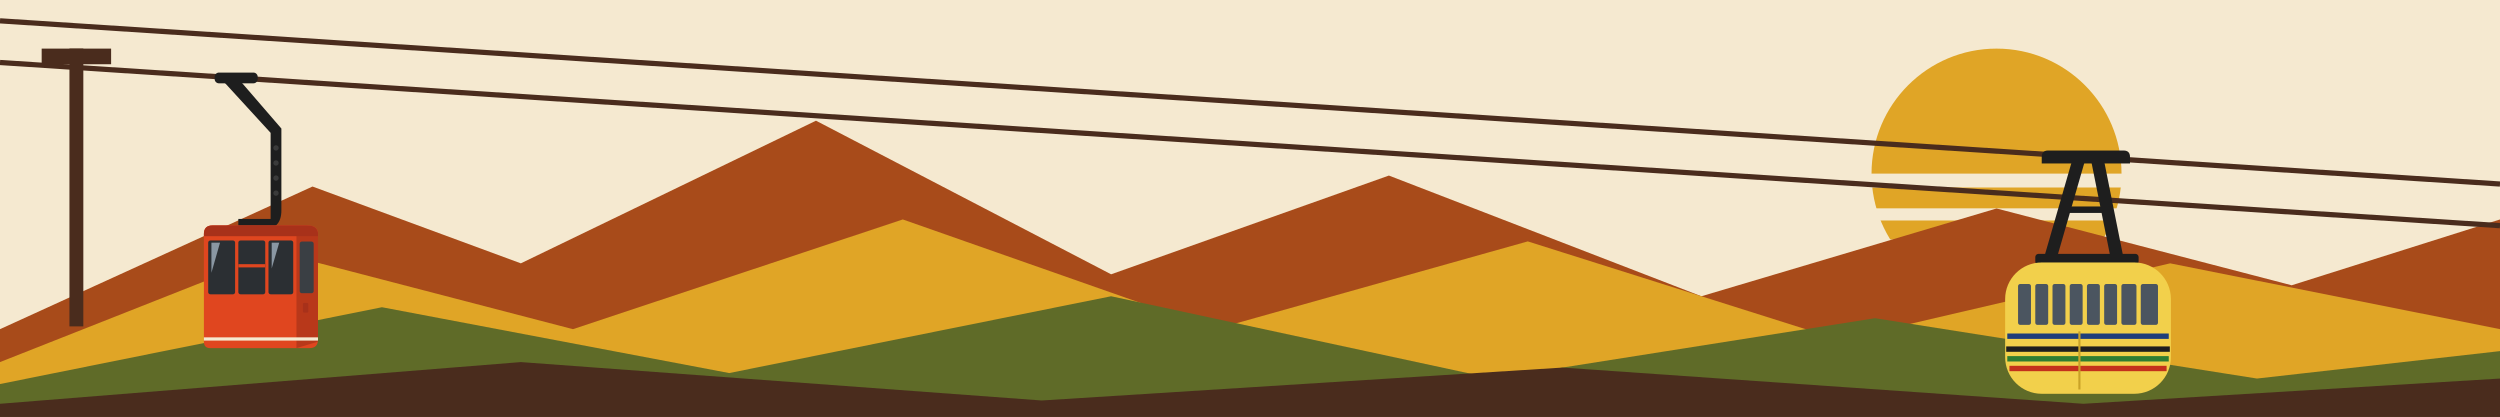
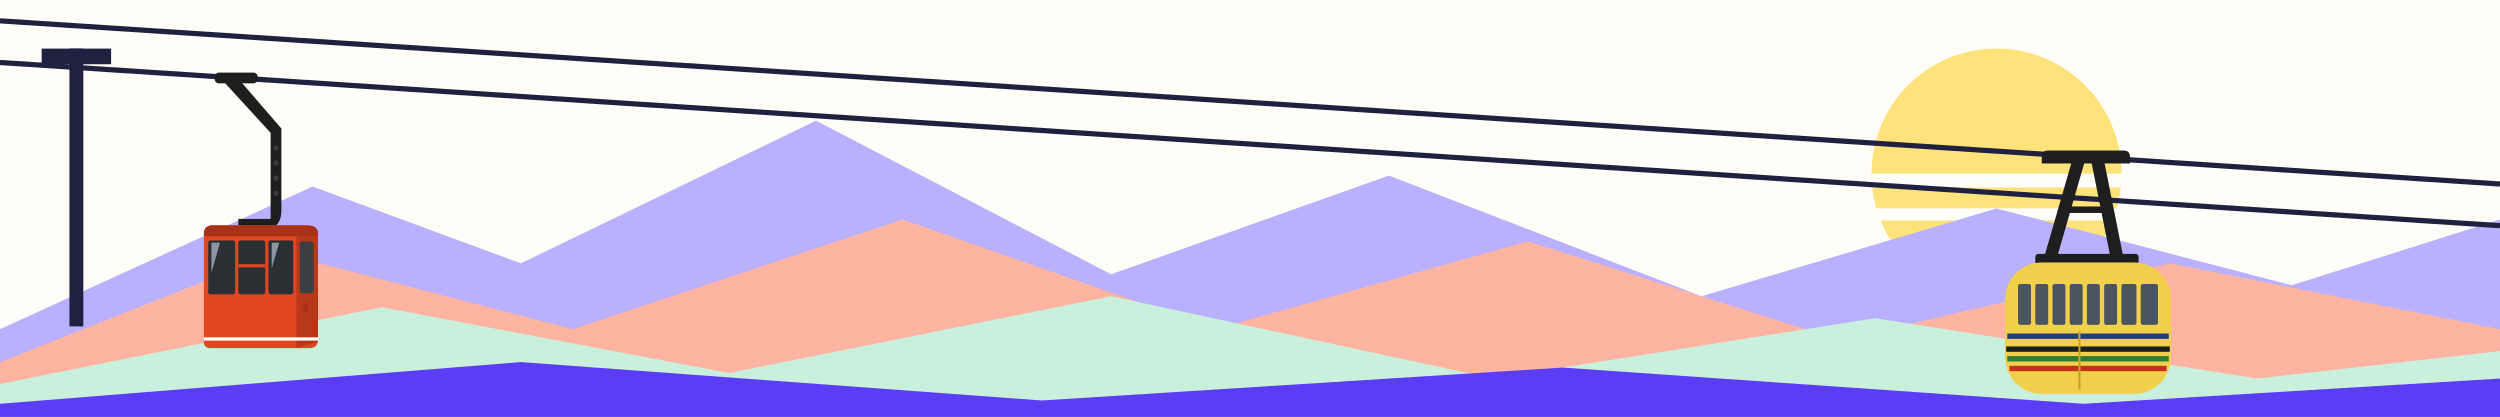
<svg xmlns="http://www.w3.org/2000/svg" viewBox="0 0 1440 240" preserveAspectRatio="xMidYMax slice" role="img" aria-label="Deux cabines de téléphérique, une rouge et une jaune, se croisent au-dessus des montagnes">
  <style>
-     .rouge { animation: aller 18s ease-in-out -9s infinite alternate; }
-     .jaune { animation: retour 18s ease-in-out -9s infinite alternate; }
-     .balance { transform-box: view-box; animation: balance 18s ease-in-out -9s infinite alternate; }
+     .rouge { animation: aller 18s ease-in-out -6s infinite alternate; }
+     .jaune { animation: retour 18s ease-in-out -6s infinite alternate; }
+     .balance { transform-box: view-box; animation: balance 18s ease-in-out -6s infinite alternate; }
    .rouge .balance { transform-origin: 136px 44.9px; }
    .jaune .balance { transform-origin: 1201.5px 90.4px; }
    @keyframes aller  { from { transform: translate(0, 0); } to { transform: translate(900px, 58.75px); } }
    @keyframes retour { from { transform: translate(0, 0); } to { transform: translate(-900px, -58.75px); } }
    @keyframes balance { 0% { transform: rotate(0); } 8% { transform: rotate(-2deg); } 92% { transform: rotate(-2deg); } 100% { transform: rotate(0); } }
    @media (prefers-reduced-motion: reduce) {
      .rouge, .jaune, .balance { animation: none; }
-       .rouge { transform: translate(450px, 29.4px); }
-       .jaune { transform: translate(-450px, -29.4px); }
+       .rouge { transform: translate(270px, 17.6px); }
+       .jaune { transform: translate(-270px, -17.6px); }
    }
  </style>
-   <rect width="1440" height="240" fill="#F5E9D0" />
-   <circle cx="1150" cy="100" r="72" fill="#E0A526" />
-   <g fill="#F5E9D0">
+   <rect width="1440" height="240" fill="#FFFDF8" />
+   <circle cx="1150" cy="100" r="72" fill="#FFE27A" />
+   <g fill="#FFFDF8">
    <rect x="1070" y="100" width="160" height="8" />
    <rect x="1070" y="120" width="160" height="7" />
    <rect x="1070" y="138" width="160" height="5" />
    <rect x="1070" y="152" width="160" height="4" />
  </g>
  <g transform="scale(1 0.632)">
-     <path d="M0 300 L180 170 L300 240 L470 110 L640 250 L800 160 L980 270 L1150 190 L1320 260 L1440 200 L1440 380 L0 380 Z" fill="#A84B1A" />
-     <path d="M0 330 L160 230 L330 300 L520 200 L700 300 L880 220 L1060 310 L1250 240 L1440 300 L1440 380 L0 380 Z" fill="#E0A526" />
-     <path d="M0 350 L220 280 L420 340 L640 270 L860 345 L1080 290 L1300 345 L1440 320 L1440 380 L0 380 Z" fill="#5F6B28" />
-     <path d="M0 368 L300 330 L600 365 L900 335 L1200 368 L1440 345 L1440 380 L0 380 Z" fill="#4A2C1D" />
+     <path d="M0 300 L180 170 L300 240 L470 110 L640 250 L800 160 L980 270 L1150 190 L1320 260 L1440 200 L1440 380 L0 380 Z" fill="#B9B0FF" />
+     <path d="M0 330 L160 230 L330 300 L520 200 L700 300 L880 220 L1060 310 L1250 240 L1440 300 L1440 380 L0 380 Z" fill="#FFB4A2" />
+     <path d="M0 350 L220 280 L420 340 L640 270 L860 345 L1080 290 L1300 345 L1440 320 L1440 380 L0 380 Z" fill="#C9F0DC" />
+     <path d="M0 368 L300 330 L600 365 L900 335 L1200 368 L1440 345 L1440 380 L0 380 Z" fill="#5B3DF5" />
  </g>
-   <rect x="40" y="28" width="8" height="160" fill="#4A2C1D" />
-   <rect x="24" y="28" width="40" height="9" fill="#4A2C1D" />
-   <line x1="0" y1="36" x2="1440" y2="130" stroke="#4A2C1D" stroke-width="3" />
-   <line x1="0" y1="12" x2="1440" y2="106" stroke="#4A2C1D" stroke-width="3" />
+   <rect x="40" y="28" width="8" height="160" fill="#1F2140" />
+   <rect x="24" y="28" width="40" height="9" fill="#1F2140" />
+   <line x1="0" y1="36" x2="1440" y2="130" stroke="#1F2140" stroke-width="3" />
+   <line x1="0" y1="12" x2="1440" y2="106" stroke="#1F2140" stroke-width="3" />
  <g class="rouge">
    <g class="balance">
      <g transform="translate(110 41.8) scale(0.62)">
        <rect x="22" y="0" width="40" height="10" rx="4" fill="#1E1E1E" />
        <path d="M30 8 L46 8 L84 52 L84 128 Q84 146 66 146 L44 146 L44 136 L74 136 L74 56 Z" fill="#1E1E1E" />
        <g fill="#3A3A3A">
          <circle cx="79" cy="70" r="2.5" />
          <circle cx="79" cy="84" r="2.5" />
          <circle cx="79" cy="98" r="2.5" />
          <circle cx="79" cy="112" r="2.5" />
        </g>
        <path d="M12 150 Q12 142 20 142 L108 142 Q118 142 118 150 L118 248 Q118 256 110 256 L18 256 Q12 256 12 250 Z" fill="#E0461F" />
        <path d="M98 143 L118 148 L118 250 L98 256 Z" fill="#B8381A" />
        <path d="M12 150 Q12 142 20 142 L108 142 Q118 142 118 150 L118 152 L12 152 Z" fill="#A8311A" />
        <g fill="#2B2F33">
          <rect x="16" y="156" width="25" height="50" rx="2" />
          <rect x="44" y="156" width="25" height="50" rx="2" />
          <rect x="72" y="156" width="23" height="50" rx="2" />
        </g>
        <rect x="101" y="157" width="13" height="48" rx="2" fill="#3A3F44" />
        <rect x="44" y="178" width="25" height="3" fill="#E0461F" />
        <path d="M19 158 L27 158 L19 186 Z" fill="#8A97A3" />
        <path d="M75 158 L82 158 L75 182 Z" fill="#8A97A3" />
        <rect x="104" y="214" width="5" height="9" rx="1" fill="#A8311A" />
-         <rect x="12" y="246" width="106" height="3" fill="#F5E9D0" />
+         <rect x="12" y="246" width="106" height="3" fill="#FFFFFF" />
      </g>
    </g>
  </g>
  <g class="jaune">
    <g class="balance">
      <g transform="translate(1150 86.7) scale(0.62)">
        <path d="M48 0 L118 0 Q124 0 124 6 L124 12 L42 12 L42 6 Q42 0 48 0 Z" fill="#1E1E1E" />
        <path d="M70 10 L82 10 L56 100 L44 100 Z" fill="#1E1E1E" />
        <path d="M88 10 L100 10 L118 100 L106 100 Z" fill="#1E1E1E" />
        <path d="M60 52 L106 52 L104 58 L58 58 Z" fill="#1E1E1E" />
        <rect x="36" y="96" width="96" height="10" rx="3" fill="#1E1E1E" />
        <rect x="8" y="104" width="154" height="122" rx="34" fill="#F2D04B" />
        <g fill="#4B5560">
          <rect x="20" y="124" width="12" height="38" rx="2" />
          <rect x="36" y="124" width="12" height="38" rx="2" />
          <rect x="52" y="124" width="12" height="38" rx="2" />
          <rect x="68" y="124" width="12" height="38" rx="2" />
          <rect x="84" y="124" width="12" height="38" rx="2" />
          <rect x="100" y="124" width="12" height="38" rx="2" />
          <rect x="116" y="124" width="14" height="38" rx="2" />
          <rect x="134" y="124" width="16" height="38" rx="2" />
        </g>
        <rect x="10" y="170" width="150" height="5" fill="#1F3E7A" />
        <rect x="9" y="182" width="152" height="5" fill="#1E1E1E" />
        <rect x="10" y="191" width="150" height="5" fill="#2E7D32" />
        <rect x="12" y="200" width="146" height="5" fill="#C4301C" />
        <rect x="76" y="168" width="2" height="54" fill="#C9A227" />
      </g>
    </g>
  </g>
</svg>
